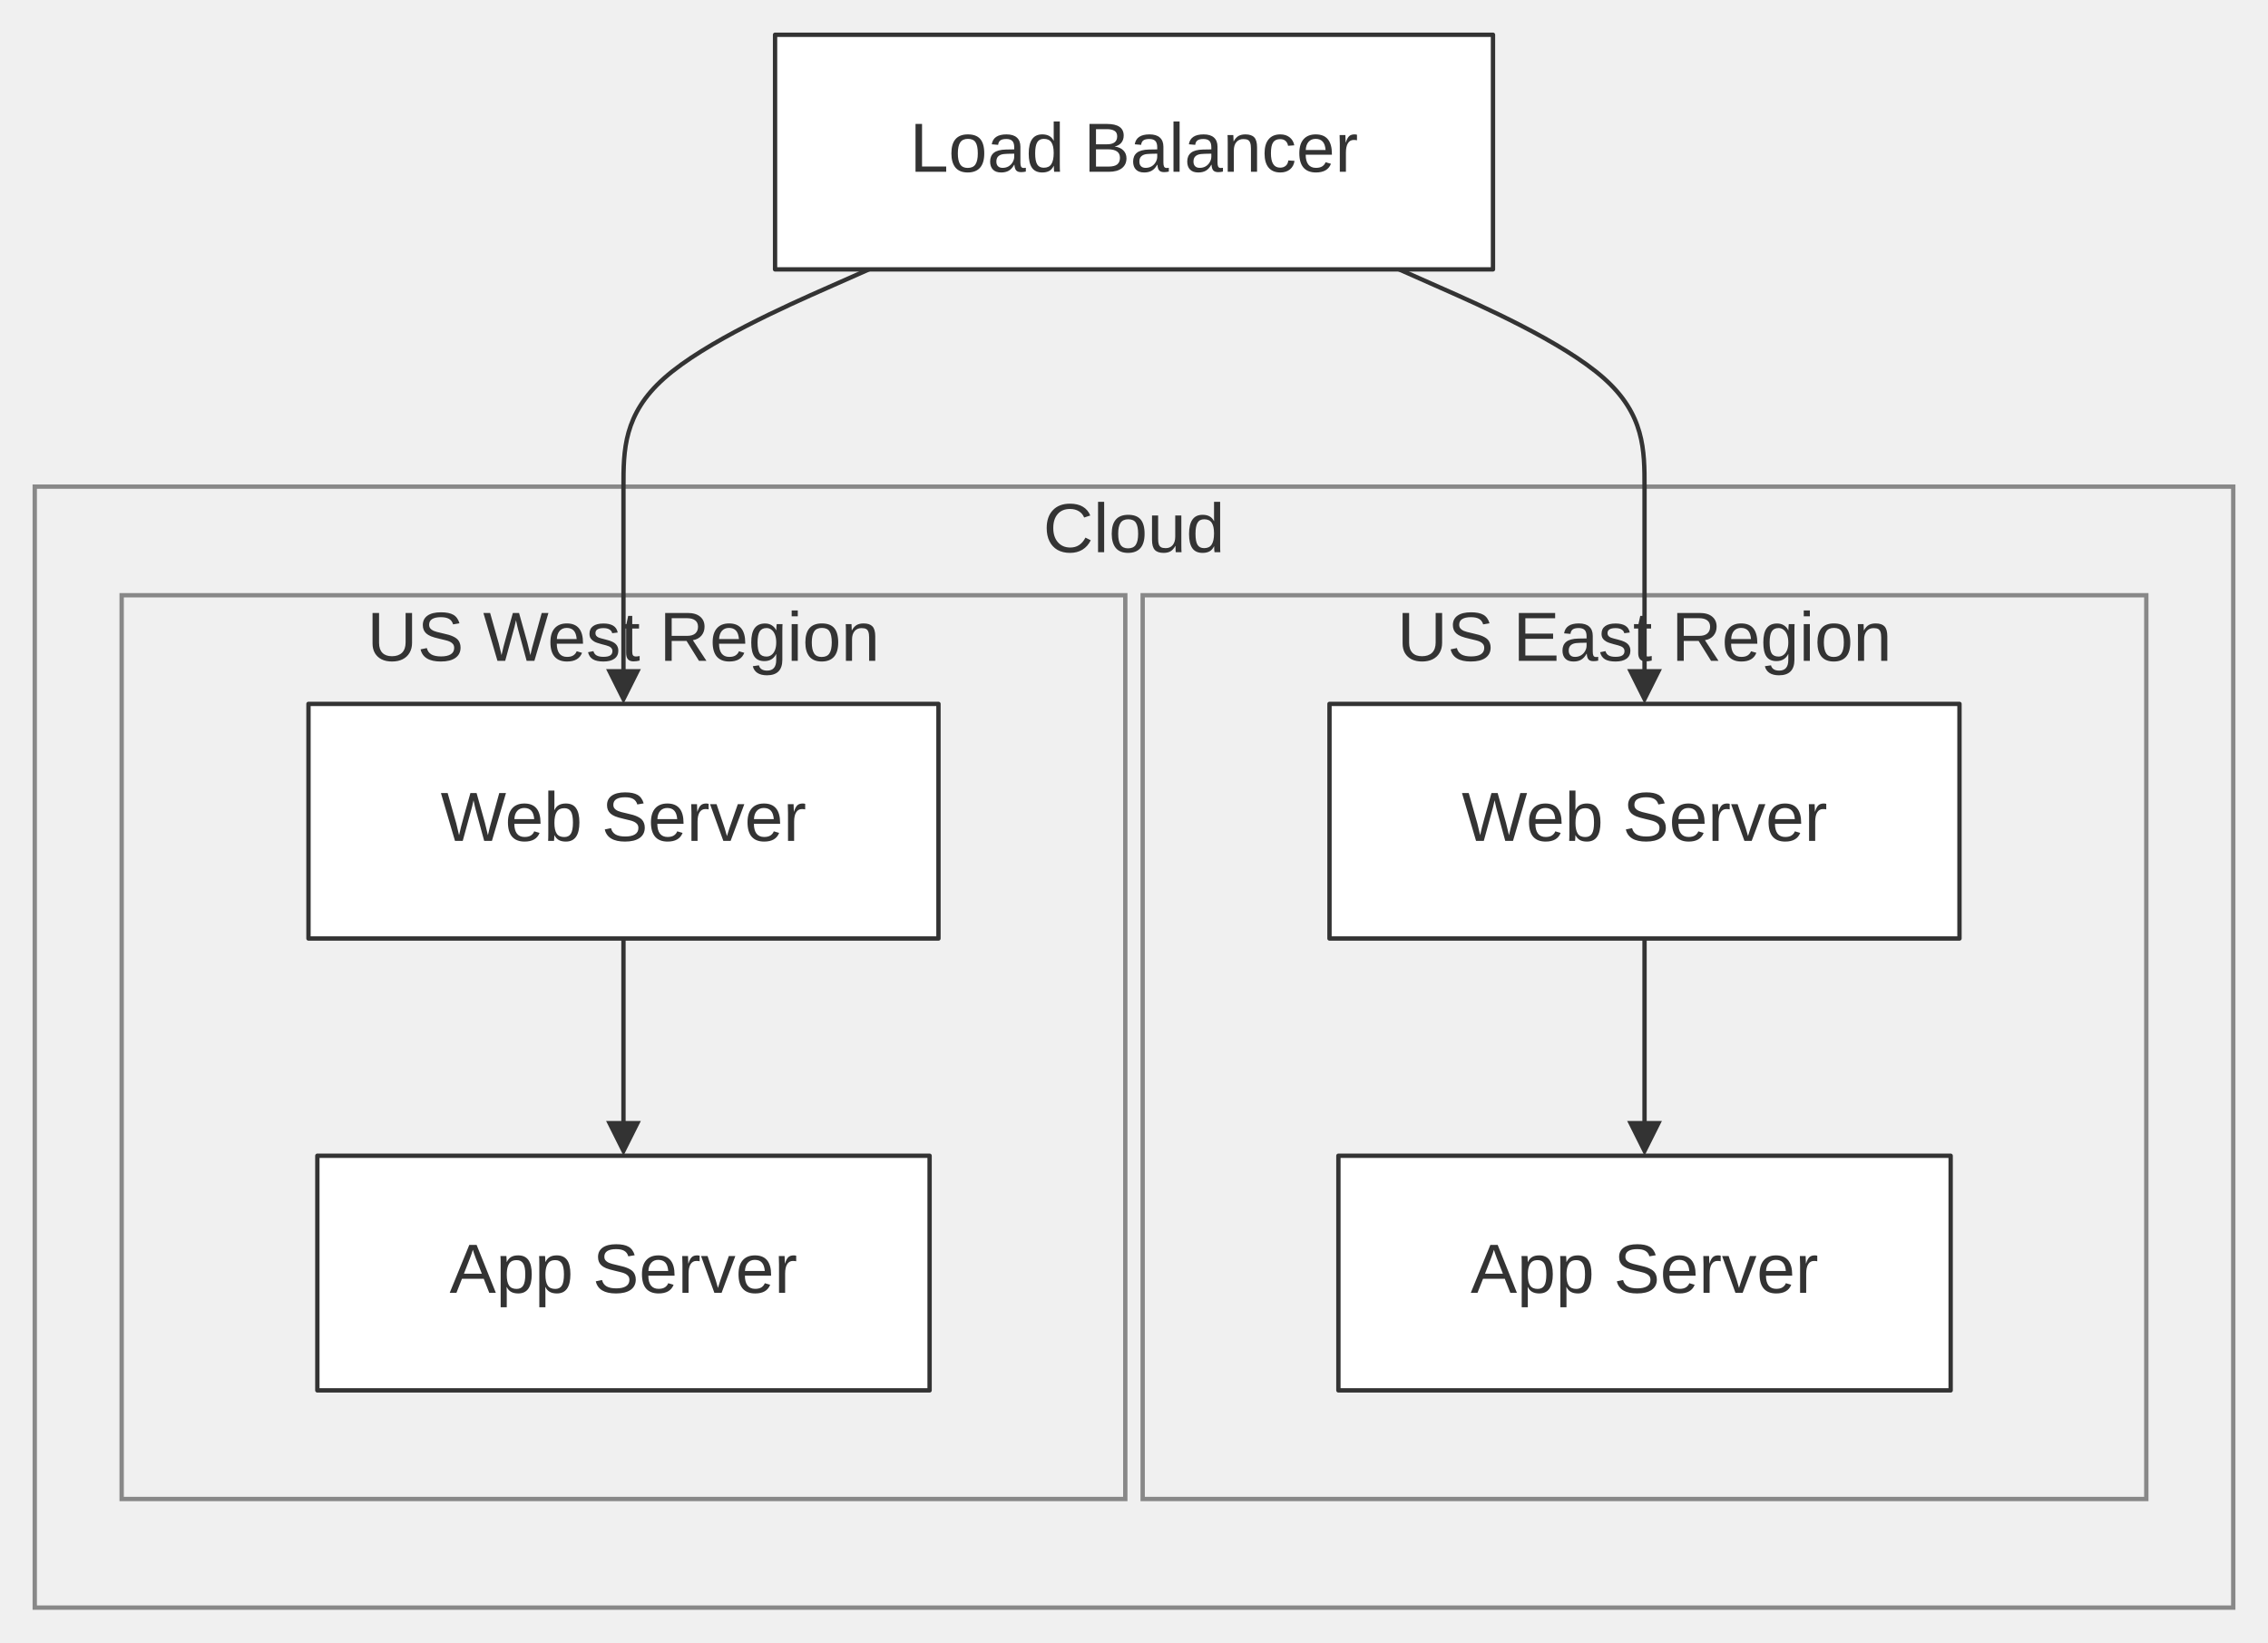
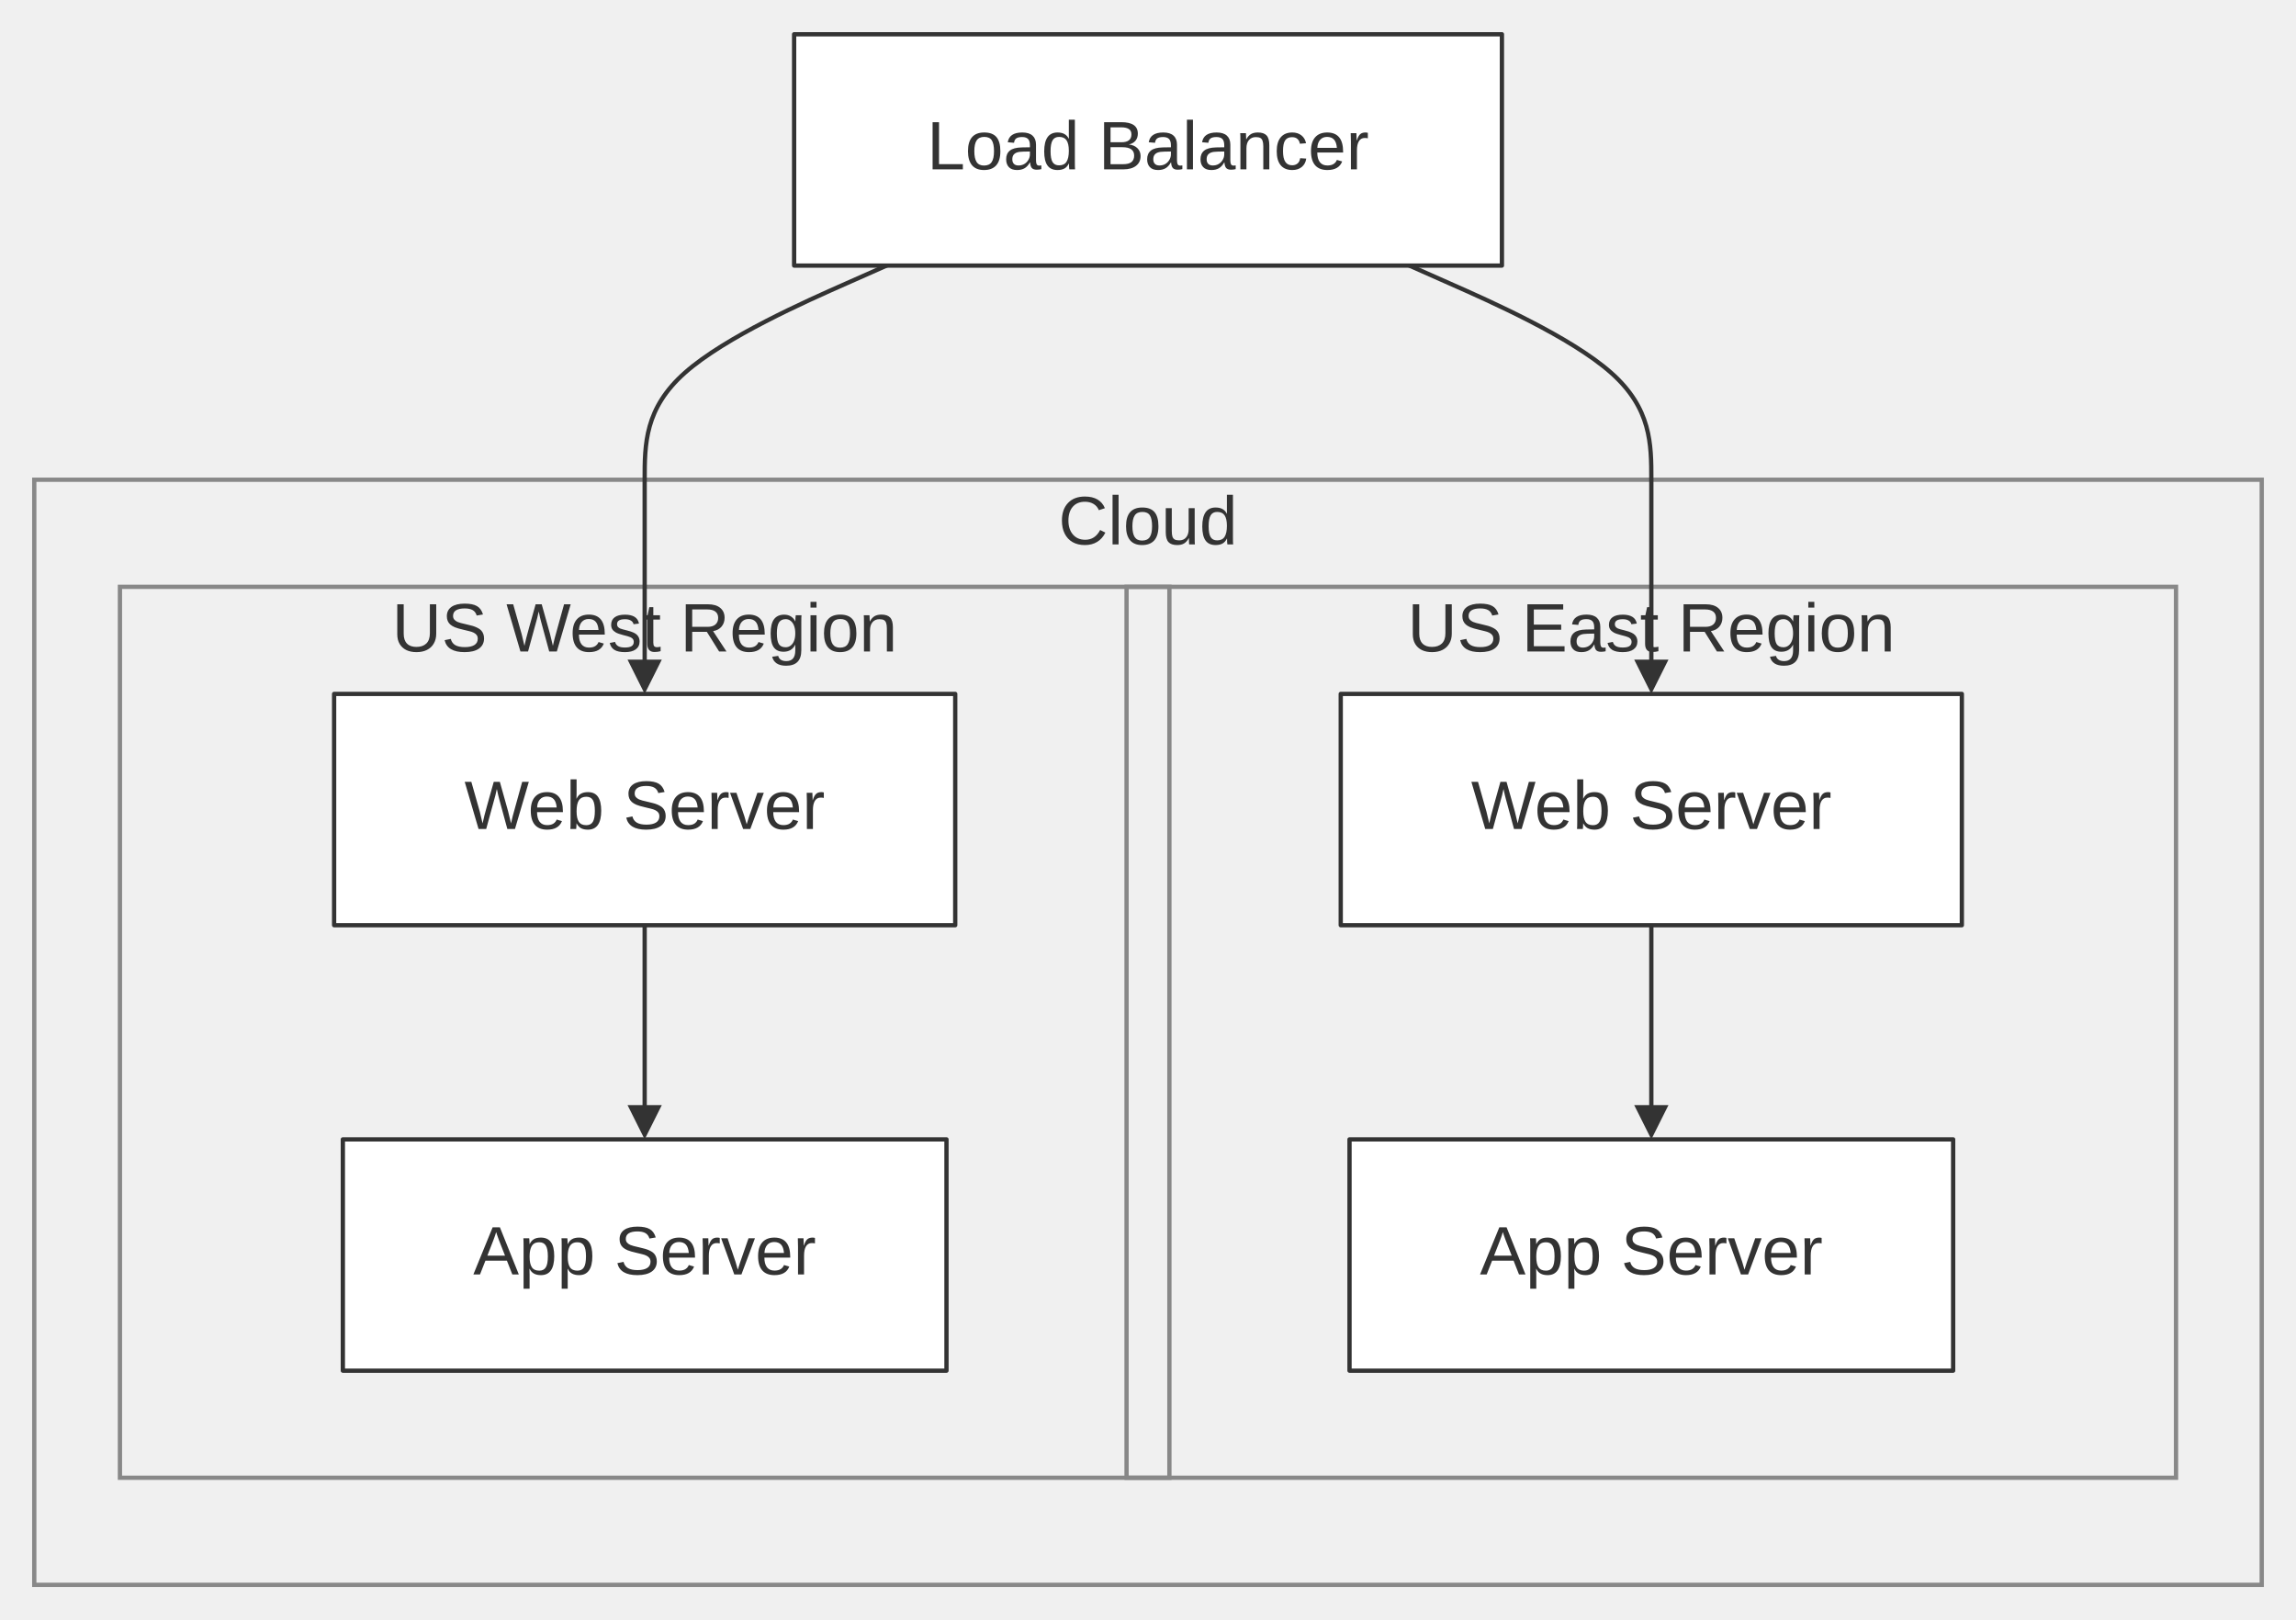
- <svg xmlns="http://www.w3.org/2000/svg" width="100%" viewBox="0 0 522.01 378.00" style="max-width: 522.01px; background-color: transparent;" font-family="&quot;trebuchet ms&quot;, verdana, arial, sans-serif" font-size="16.00">
+ <svg xmlns="http://www.w3.org/2000/svg" width="100%" viewBox="0 0 536.01 378.00" style="max-width: 536.01px; background-color: transparent;" font-family="&quot;trebuchet ms&quot;, verdana, arial, sans-serif" font-size="16.00">
  <defs>
    <marker id="arrowhead" viewBox="0 0 10.00 10.00" refX="5.00" refY="5.00" markerWidth="8.00" markerHeight="8.00" orient="auto-start-reverse" markerUnits="userSpaceOnUse">
      <path d="M 0 0 L 10.00 5.00 L 0 10.00 z" fill="#333" />
    </marker>
  </defs>
-   <g transform="translate(8.00,0.00)">
+   <g transform="translate(15.00,0.00)">
    <g class="clusters">
-       <rect class="subgraph" x="0.00" y="112.00" width="506.01" height="258.00" fill="none" stroke="#888" stroke-width="1.00" />
+       <rect class="subgraph" x="-7.00" y="112.00" width="520.01" height="258.00" fill="none" stroke="#888" stroke-width="1.00" />
      <text x="253.00" y="116.00" text-anchor="middle" dominant-baseline="hanging" fill="#333">Cloud</text>
-       <rect class="subgraph" x="255.00" y="137.00" width="231.00" height="208.00" fill="none" stroke="#888" stroke-width="1.00" />
+       <rect class="subgraph" x="248.00" y="137.00" width="245.00" height="208.00" fill="none" stroke="#888" stroke-width="1.00" />
      <text x="370.51" y="141.00" text-anchor="middle" dominant-baseline="hanging" fill="#333">US East Region</text>
-       <rect class="subgraph" x="20.00" y="137.00" width="231.00" height="208.00" fill="none" stroke="#888" stroke-width="1.00" />
+       <rect class="subgraph" x="13.00" y="137.00" width="245.00" height="208.00" fill="none" stroke="#888" stroke-width="1.00" />
      <text x="135.50" y="141.00" text-anchor="middle" dominant-baseline="hanging" fill="#333">US West Region</text>
    </g>
    <g class="edgePaths">
      <path d="M370.51,216.00 L370.51,220.17 C370.51,224.33 370.51,232.67 370.51,240.33 C370.51,248.00 370.51,255.00 370.51,258.50 L370.51,262.00" stroke="#333" stroke-width="1.00" fill="none" stroke-linecap="round" stroke-linejoin="round" marker-end="url(#arrowhead)" />
      <path d="M135.50,216.00 L135.50,220.17 C135.50,224.33 135.50,232.67 135.50,240.33 C135.50,248.00 135.50,255.00 135.50,258.50 L135.50,262.00" stroke="#333" stroke-width="1.00" fill="none" stroke-linecap="round" stroke-linejoin="round" marker-end="url(#arrowhead)" />
      <path d="M314.02,62.00 L323.43,66.17 C332.85,70.33 351.68,78.67 361.09,87.00 C370.51,95.33 370.51,103.67 370.51,112.00 C370.51,120.33 370.51,128.67 370.51,136.33 C370.51,144.00 370.51,151.00 370.51,154.50 L370.51,158.00" stroke="#333" stroke-width="1.00" fill="none" stroke-linecap="round" stroke-linejoin="round" marker-end="url(#arrowhead)" />
      <path d="M191.99,62.00 L182.58,66.17 C173.16,70.33 154.33,78.67 144.92,87.00 C135.50,95.33 135.50,103.67 135.50,112.00 C135.50,120.33 135.50,128.67 135.50,136.33 C135.50,144.00 135.50,151.00 135.50,154.50 L135.50,158.00" stroke="#333" stroke-width="1.00" fill="none" stroke-linecap="round" stroke-linejoin="round" marker-end="url(#arrowhead)" />
    </g>
    <g class="edgeLabels">
    </g>
    <g class="nodes">
      <rect x="298.00" y="162.00" width="145.00" height="54.00" fill="white" stroke="#333" stroke-width="1.00" stroke-linejoin="round" />
      <text x="370.51" y="189.00" text-anchor="middle" dominant-baseline="middle" fill="#333">Web Server</text>
      <rect x="300.05" y="266.00" width="140.92" height="54.00" fill="white" stroke="#333" stroke-width="1.00" stroke-linejoin="round" />
      <text x="370.51" y="293.00" text-anchor="middle" dominant-baseline="middle" fill="#333">App Server</text>
      <rect x="63.00" y="162.00" width="145.00" height="54.00" fill="white" stroke="#333" stroke-width="1.00" stroke-linejoin="round" />
      <text x="135.50" y="189.00" text-anchor="middle" dominant-baseline="middle" fill="#333">Web Server</text>
      <rect x="65.04" y="266.00" width="140.92" height="54.00" fill="white" stroke="#333" stroke-width="1.00" stroke-linejoin="round" />
      <text x="135.50" y="293.00" text-anchor="middle" dominant-baseline="middle" fill="#333">App Server</text>
      <rect x="170.39" y="8.00" width="165.24" height="54.00" fill="white" stroke="#333" stroke-width="1.00" stroke-linejoin="round" />
      <text x="253.00" y="35.00" text-anchor="middle" dominant-baseline="middle" fill="#333">Load Balancer</text>
    </g>
  </g>
</svg>
